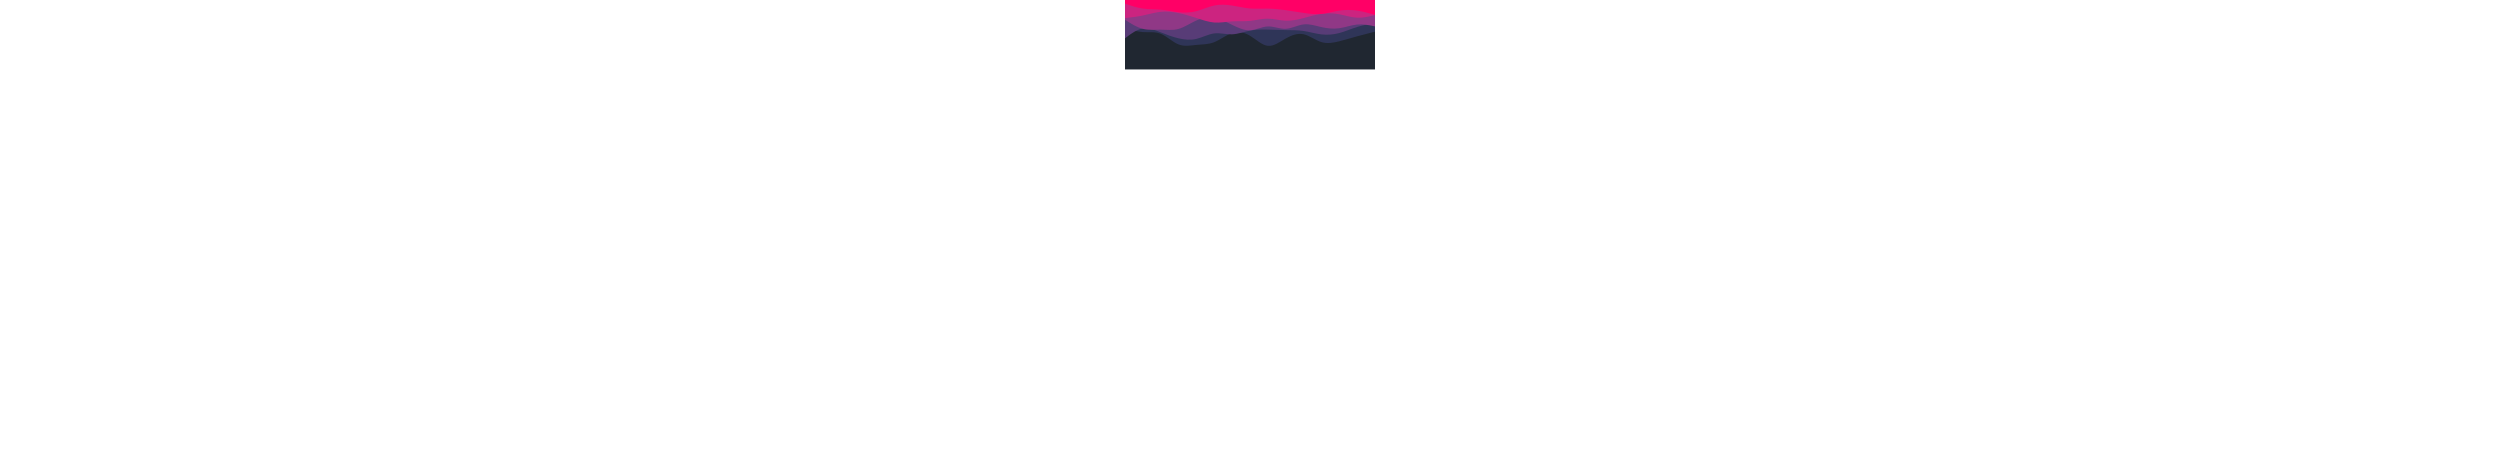
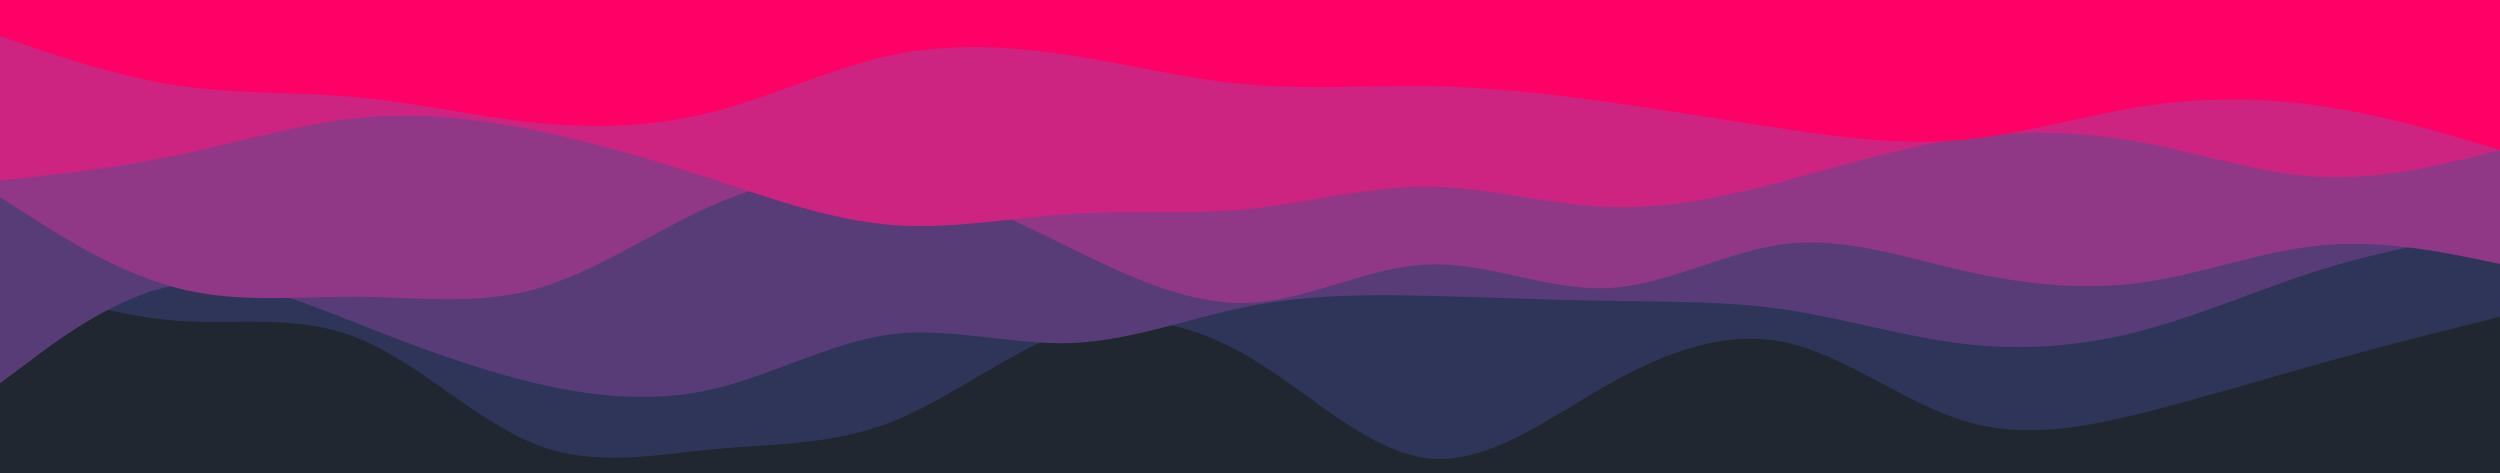
- <svg xmlns="http://www.w3.org/2000/svg" id="visual" viewBox="0 0 900 1700" width="900" height="170" version="1.1">
+ <svg xmlns="http://www.w3.org/2000/svg" id="visual" viewBox="0 0 900 170" width="900" height="170" version="1.1">
  <rect x="0" y="0" width="900" height="250" fill="#202731">
  </rect>
  <path d="M0 216L10.7 214.7C21.3 213.3 42.7 210.7 64.2 195.8C85.7 181 107.3 154 128.8 149C150.3 144 171.7 161 193 167.8C214.3 174.7 235.7 171.3 257 168.5C278.3 165.7 299.7 163.3 321.2 160.5C342.7 157.7 364.3 154.3 385.8 151.3C407.3 148.3 428.7 145.7 450 141.7C471.3 137.7 492.7 132.3 514.2 142.8C535.7 153.3 557.3 179.7 578.8 183.2C600.3 186.7 621.7 167.3 643 163C664.3 158.7 685.7 169.3 707 165.3C728.3 161.3 749.7 142.7 771.2 133.3C792.7 124 814.3 124 835.8 129C857.3 134 878.7 144 889.3 149L900 154L900 0L889.3 0C878.7 0 857.3 0 835.8 0C814.3 0 792.7 0 771.2 0C749.7 0 728.3 0 707 0C685.7 0 664.3 0 643 0C621.7 0 600.3 0 578.8 0C557.3 0 535.7 0 514.2 0C492.7 0 471.3 0 450 0C428.7 0 407.3 0 385.8 0C364.3 0 342.7 0 321.2 0C299.7 0 278.3 0 257 0C235.7 0 214.3 0 193 0C171.7 0 150.3 0 128.8 0C107.3 0 85.7 0 64.2 0C42.7 0 21.3 0 10.7 0L0 0Z" fill="#202731">
  </path>
  <path d="M0 100L10.7 103.5C21.3 107 42.7 114 64.2 115.5C85.7 117 107.3 113 128.8 121.7C150.3 130.3 171.7 151.7 193 160C214.3 168.3 235.7 163.7 257 161.7C278.3 159.7 299.7 160.3 321.2 151.8C342.7 143.3 364.3 125.7 385.8 118.8C407.3 112 428.7 116 450 128.7C471.3 141.3 492.7 162.7 514.2 165C535.7 167.3 557.3 150.7 578.8 138.5C600.3 126.3 621.7 118.7 643 123.3C664.3 128 685.7 145 707 151.5C728.3 158 749.7 154 771.2 148.7C792.7 143.3 814.3 136.7 835.8 130.7C857.3 124.7 878.7 119.3 889.3 116.7L900 114L900 0L889.3 0C878.7 0 857.3 0 835.8 0C814.3 0 792.7 0 771.2 0C749.7 0 728.3 0 707 0C685.7 0 664.3 0 643 0C621.7 0 600.3 0 578.8 0C557.3 0 535.7 0 514.2 0C492.7 0 471.3 0 450 0C428.7 0 407.3 0 385.8 0C364.3 0 342.7 0 321.2 0C299.7 0 278.3 0 257 0C235.7 0 214.3 0 193 0C171.7 0 150.3 0 128.8 0C107.3 0 85.7 0 64.2 0C42.7 0 21.3 0 10.7 0L0 0Z" fill="#2f3558">
  </path>
  <path d="M0 138L10.7 130C21.3 122 42.7 106 64.2 102.5C85.7 99 107.3 108 128.8 116.5C150.3 125 171.7 133 193 138C214.3 143 235.7 145 257 140C278.3 135 299.7 123 321.2 120.3C342.7 117.7 364.3 124.3 385.8 123.5C407.3 122.7 428.7 114.3 450 110.2C471.3 106 492.7 106 514.2 106.5C535.7 107 557.3 108 578.8 108.3C600.3 108.7 621.7 108.3 643 111.5C664.3 114.7 685.7 121.3 707 123.8C728.3 126.3 749.7 124.7 771.2 119C792.7 113.3 814.3 103.7 835.8 97C857.3 90.3 878.7 86.7 889.3 84.8L900 83L900 0L889.3 0C878.7 0 857.3 0 835.8 0C814.3 0 792.7 0 771.2 0C749.7 0 728.3 0 707 0C685.7 0 664.3 0 643 0C621.7 0 600.3 0 578.8 0C557.3 0 535.7 0 514.2 0C492.7 0 471.3 0 450 0C428.7 0 407.3 0 385.8 0C364.3 0 342.7 0 321.2 0C299.7 0 278.3 0 257 0C235.7 0 214.3 0 193 0C171.7 0 150.3 0 128.8 0C107.3 0 85.7 0 64.2 0C42.7 0 21.3 0 10.7 0L0 0Z" fill="#583c77">
  </path>
  <path d="M0 71L10.7 77.8C21.3 84.7 42.7 98.3 64.2 103.8C85.7 109.3 107.3 106.7 128.8 106.8C150.3 107 171.7 110 193 104C214.3 98 235.7 83 257 73.7C278.3 64.3 299.7 60.7 321.2 64.3C342.7 68 364.3 79 385.8 89.5C407.3 100 428.7 110 450 109C471.3 108 492.7 96 514.2 95.2C535.7 94.3 557.3 104.7 578.8 103.7C600.3 102.7 621.7 90.3 643 87.8C664.3 85.3 685.7 92.7 707 97.5C728.3 102.3 749.7 104.7 771.2 101.7C792.7 98.7 814.3 90.3 835.8 88.3C857.3 86.3 878.7 90.7 889.3 92.8L900 95L900 0L889.3 0C878.7 0 857.3 0 835.8 0C814.3 0 792.7 0 771.2 0C749.7 0 728.3 0 707 0C685.7 0 664.3 0 643 0C621.7 0 600.3 0 578.8 0C557.3 0 535.7 0 514.2 0C492.7 0 471.3 0 450 0C428.7 0 407.3 0 385.8 0C364.3 0 342.7 0 321.2 0C299.7 0 278.3 0 257 0C235.7 0 214.3 0 193 0C171.7 0 150.3 0 128.8 0C107.3 0 85.7 0 64.2 0C42.7 0 21.3 0 10.7 0L0 0Z" fill="#903886">
  </path>
  <path d="M0 65L10.7 63.8C21.3 62.7 42.7 60.3 64.2 55.8C85.7 51.3 107.3 44.7 128.8 42.5C150.3 40.3 171.7 42.7 193 47C214.3 51.3 235.7 57.7 257 64.7C278.3 71.7 299.7 79.3 321.2 81C342.7 82.7 364.3 78.3 385.8 77C407.3 75.7 428.7 77.3 450 75.2C471.3 73 492.7 67 514.2 67.2C535.7 67.3 557.3 73.7 578.8 74.5C600.3 75.3 621.7 70.7 643 65C664.3 59.3 685.7 52.7 707 49.7C728.3 46.7 749.7 47.3 771.2 51.3C792.7 55.3 814.3 62.7 835.8 63.7C857.3 64.7 878.7 59.3 889.3 56.7L900 54L900 0L889.3 0C878.7 0 857.3 0 835.8 0C814.3 0 792.7 0 771.2 0C749.7 0 728.3 0 707 0C685.7 0 664.3 0 643 0C621.7 0 600.3 0 578.8 0C557.3 0 535.7 0 514.2 0C492.7 0 471.3 0 450 0C428.7 0 407.3 0 385.8 0C364.3 0 342.7 0 321.2 0C299.7 0 278.3 0 257 0C235.7 0 214.3 0 193 0C171.7 0 150.3 0 128.8 0C107.3 0 85.7 0 64.2 0C42.7 0 21.3 0 10.7 0L0 0Z" fill="#cc2480">
  </path>
  <path d="M0 13L10.7 16.7C21.3 20.3 42.7 27.7 64.2 30.8C85.7 34 107.3 33 128.8 35C150.3 37 171.7 42 193 44.2C214.3 46.3 235.7 45.7 257 40.2C278.3 34.7 299.7 24.3 321.2 19.8C342.7 15.3 364.3 16.7 385.8 20C407.3 23.3 428.7 28.7 450 30.5C471.3 32.3 492.7 30.7 514.2 31C535.7 31.3 557.3 33.7 578.8 36.7C600.3 39.7 621.7 43.3 643 46.5C664.3 49.7 685.7 52.3 707 50.3C728.3 48.3 749.7 41.7 771.2 38.3C792.7 35 814.3 35 835.8 38.2C857.3 41.3 878.7 47.7 889.3 50.8L900 54L900 0L889.3 0C878.7 0 857.3 0 835.8 0C814.3 0 792.7 0 771.2 0C749.7 0 728.3 0 707 0C685.7 0 664.3 0 643 0C621.7 0 600.3 0 578.8 0C557.3 0 535.7 0 514.2 0C492.7 0 471.3 0 450 0C428.7 0 407.3 0 385.8 0C364.3 0 342.7 0 321.2 0C299.7 0 278.3 0 257 0C235.7 0 214.3 0 193 0C171.7 0 150.3 0 128.8 0C107.3 0 85.7 0 64.2 0C42.7 0 21.3 0 10.7 0L0 0Z" fill="#ff0066">
  </path>
</svg>
